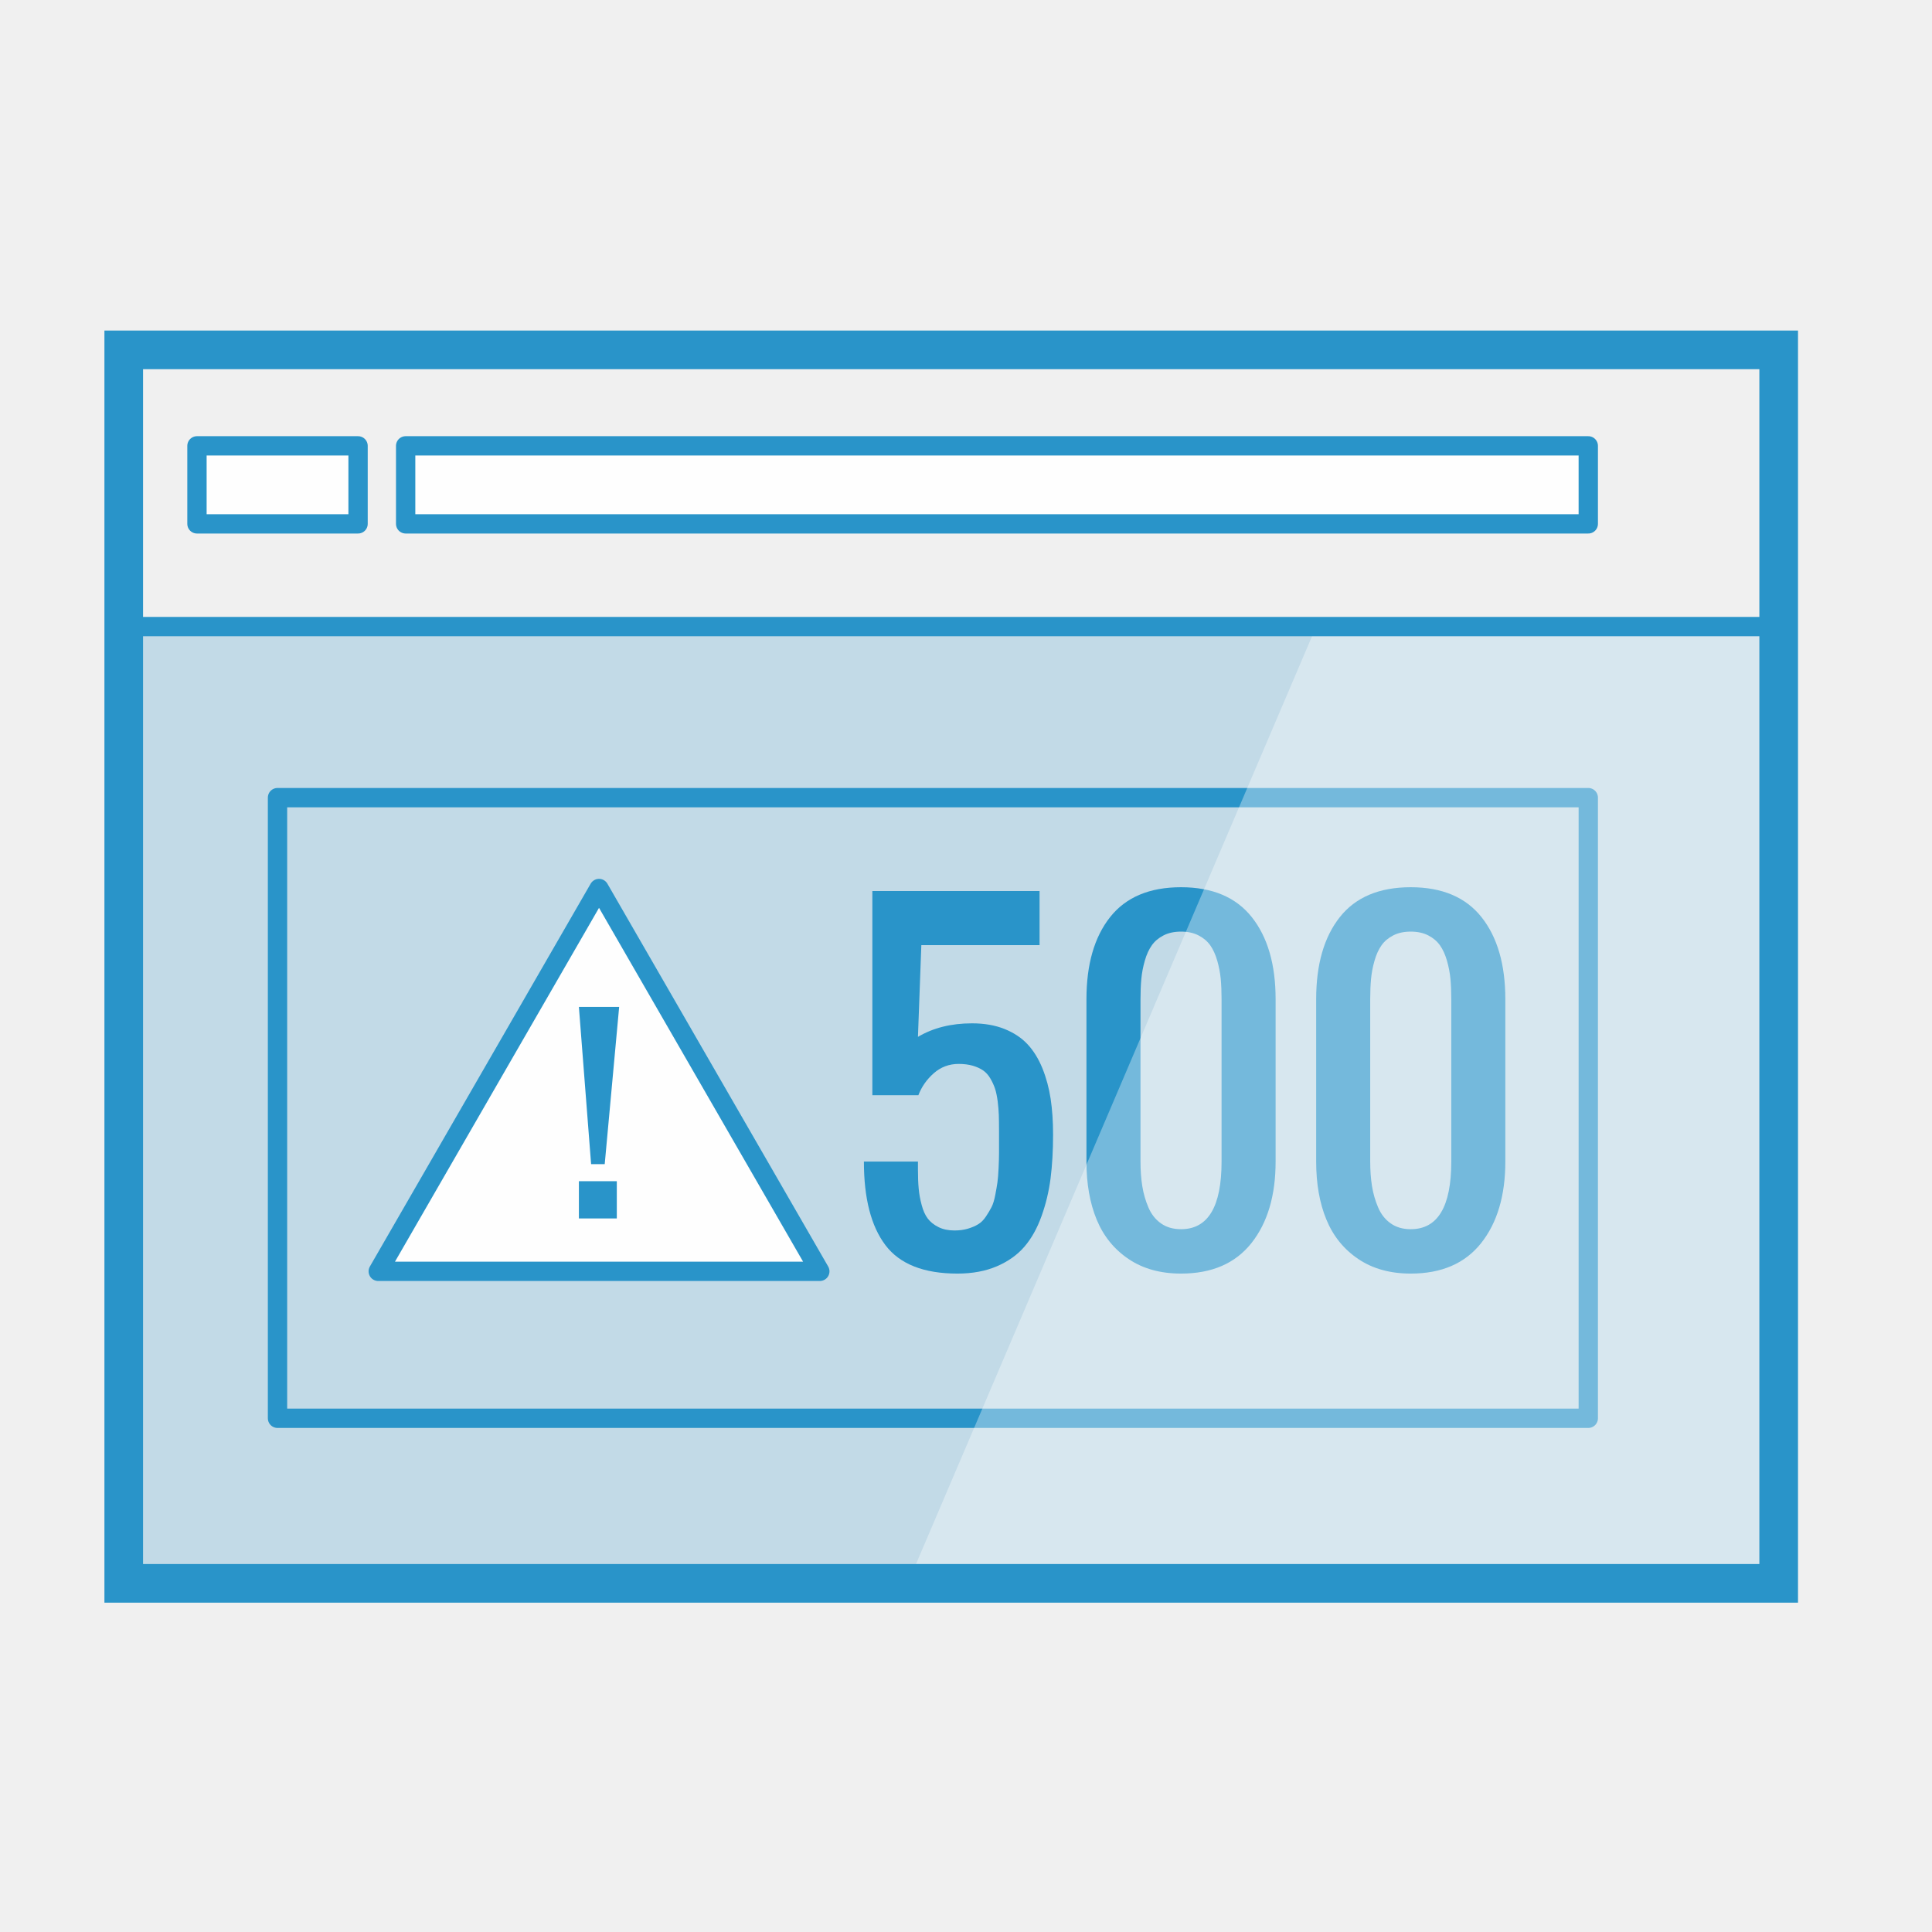
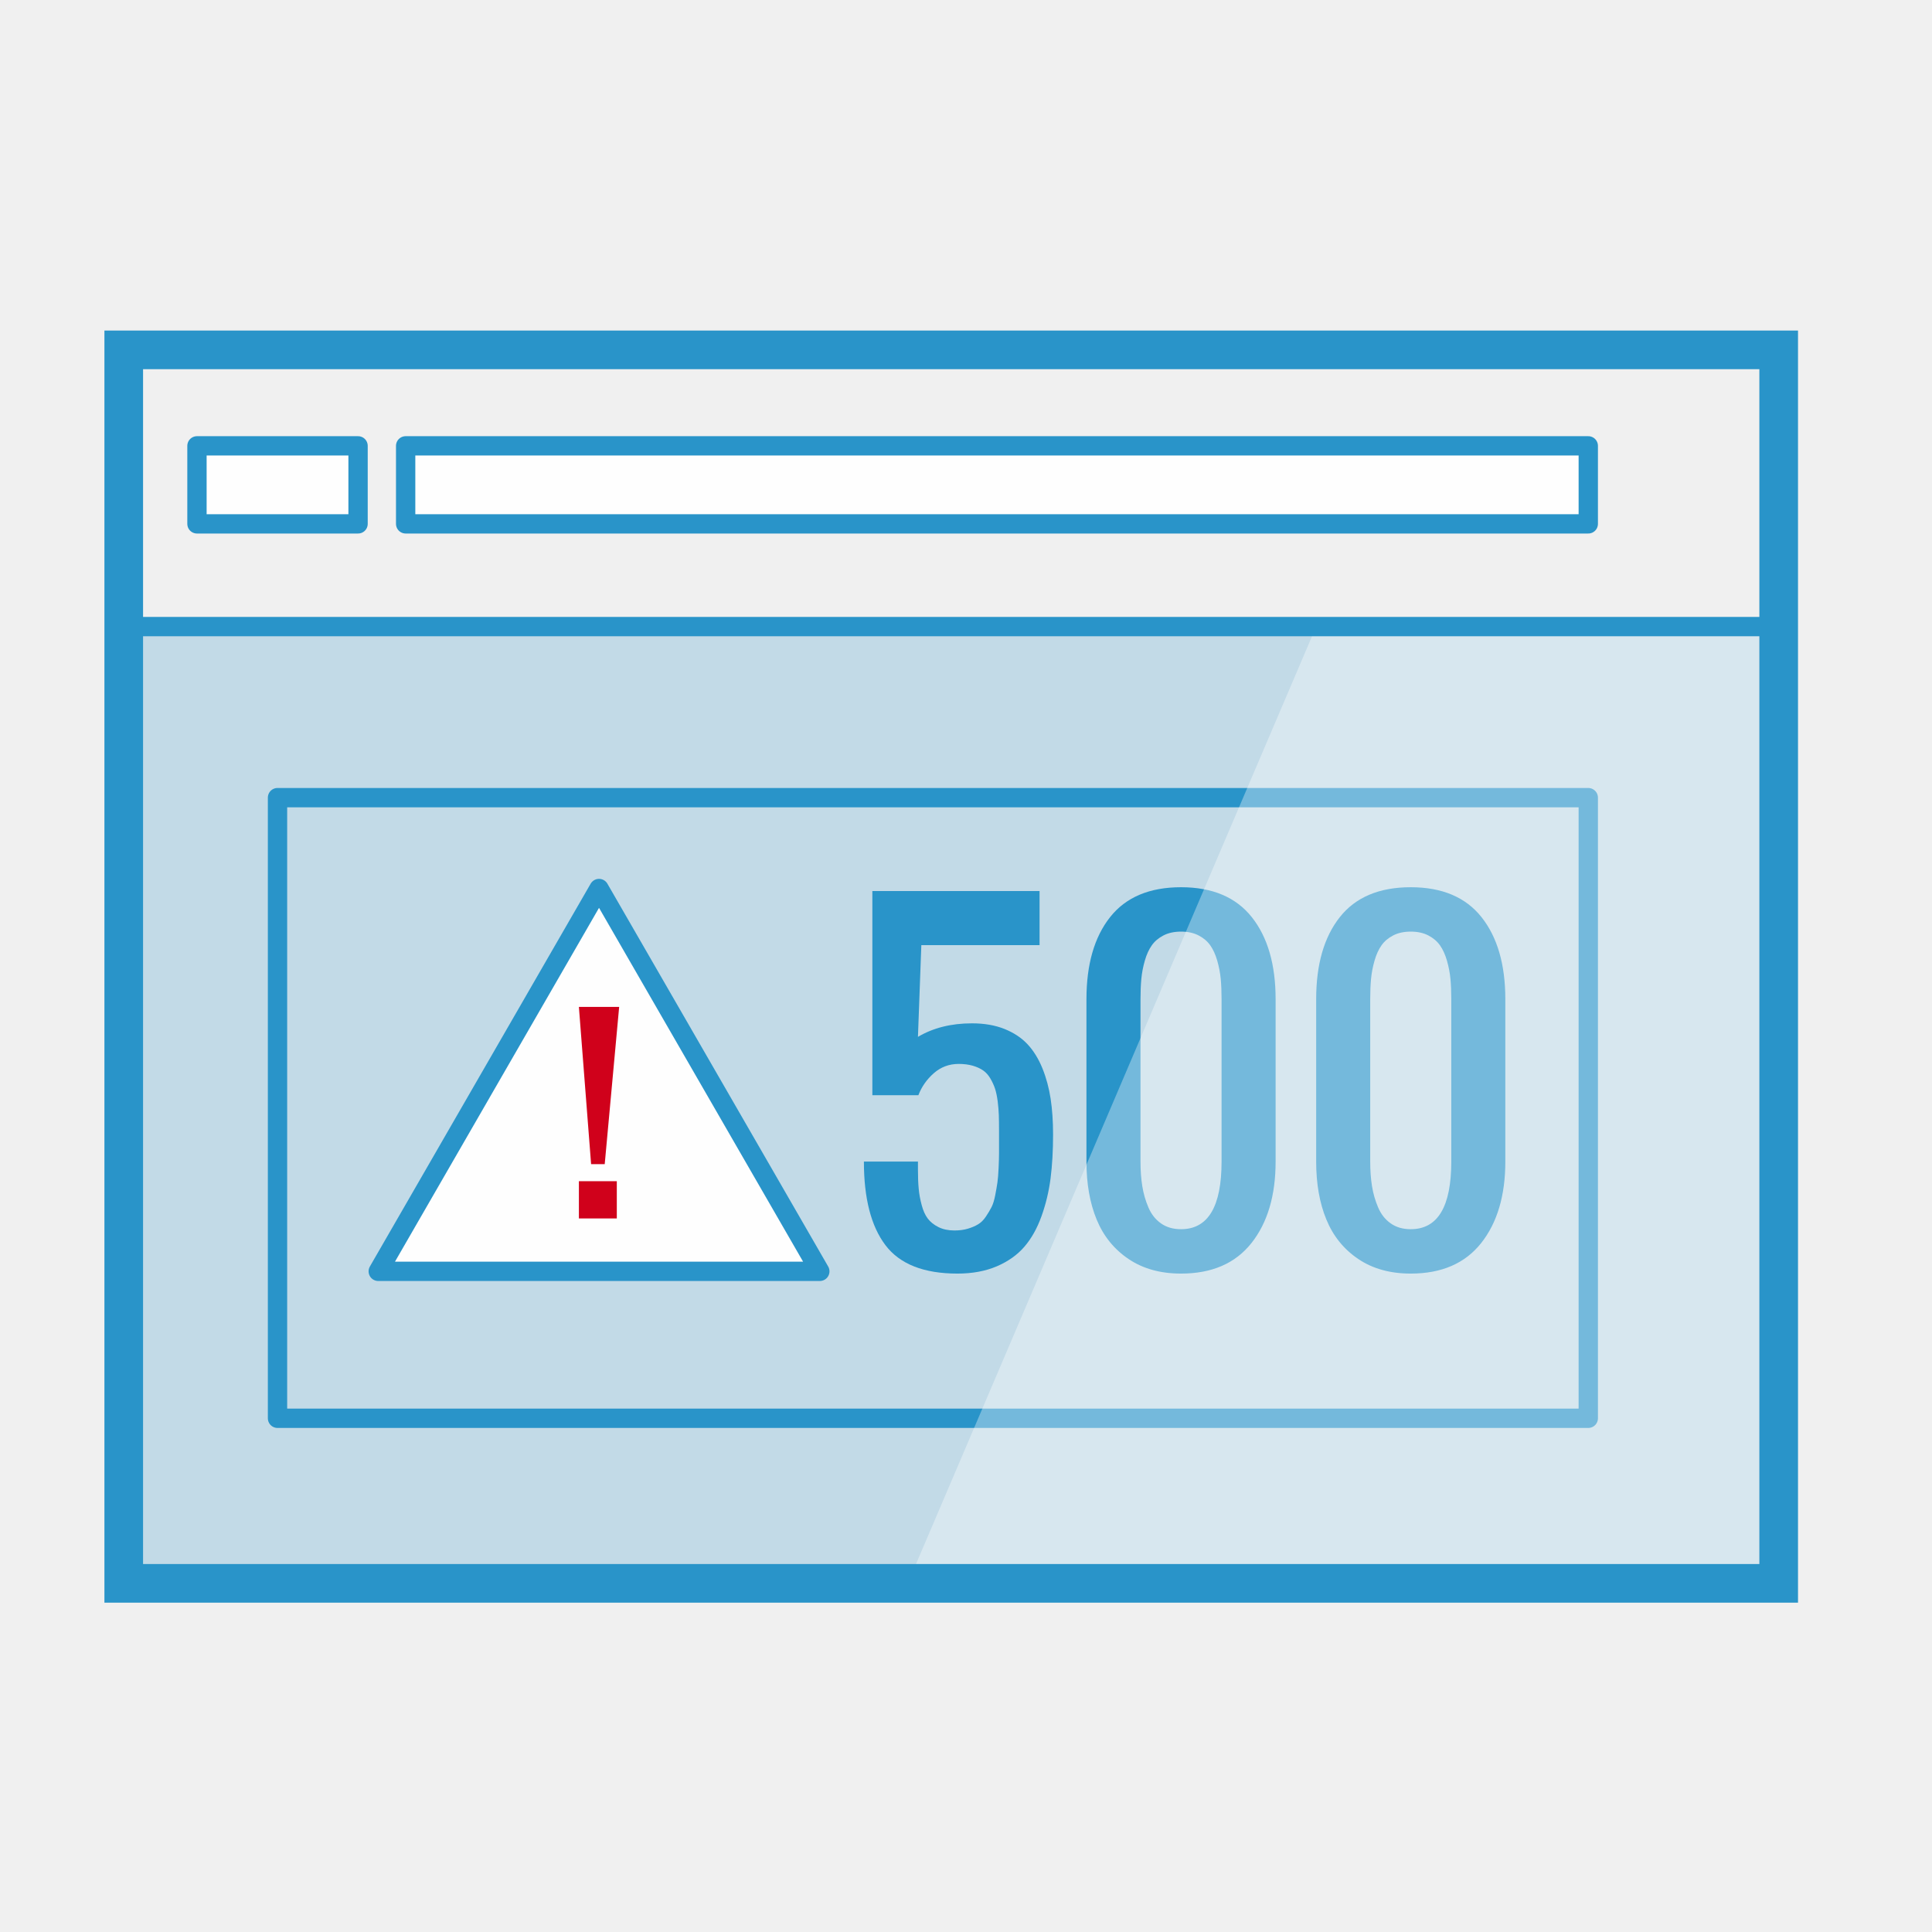
<svg xmlns="http://www.w3.org/2000/svg" width="200px" height="200px" viewBox="0 0 200 200" version="1.1">
  <defs />
  <g id="Corp-Site-Index" stroke="none" stroke-width="1" fill="none" fill-rule="evenodd">
    <g id="Server_200px">
      <g id="Page-1" transform="translate(10, 33)">
        <polygon id="Fill-1" fill-opacity="0.228" fill="#2994C9" points="2.81 130.908 174.129 130.908 174.129 31.865 2.81 31.865" />
        <polygon id="Stroke-2" stroke="#2994C9" stroke-width="2" stroke-linecap="round" stroke-linejoin="round" points="18.728 113.82 154.418 113.82 154.418 49.571 18.728 49.571" />
        <polygon id="Fill-3" fill="#FEFEFE" points="10.39 21.23 27.067 21.23 27.067 13.154 10.39 13.154" />
        <polygon id="Stroke-4" stroke="#2994C9" stroke-width="2" stroke-linecap="round" stroke-linejoin="round" points="10.39 21.23 27.067 21.23 27.067 13.154 10.39 13.154" />
        <polygon id="Fill-5" fill="#FEFEFE" points="31.993 21.23 154.418 21.23 154.418 13.154 31.993 13.154" />
        <polygon id="Stroke-6" stroke="#2994C9" stroke-width="2" stroke-linecap="round" stroke-linejoin="round" points="31.993 21.23 154.418 21.23 154.418 13.154 31.993 13.154" />
        <polygon id="Fill-7" fill="#FEFEFE" points="52.011 58.979 63.439 78.793 74.867 98.608 52.011 98.608 29.156 98.608 40.583 78.793" />
        <polygon id="Stroke-8" stroke="#2994C9" stroke-width="2" stroke-linecap="round" stroke-linejoin="round" points="52.011 58.979 63.439 78.793 74.867 98.608 52.011 98.608 29.156 98.608 40.583 78.793" />
-         <path d="M49.927,93.133 L53.852,93.133 L53.852,89.277 L49.927,89.277 L49.927,93.133 Z M51.191,87.513 L49.927,71.236 L54.095,71.236 L52.6,87.513 L51.191,87.513 Z" id="Fill-9" fill="#2994C9" />
+         <path d="M49.927,93.133 L53.852,93.133 L53.852,89.277 L49.927,89.277 L49.927,93.133 Z M51.191,87.513 L49.927,71.236 L54.095,71.236 L52.6,87.513 L51.191,87.513 Z" id="Fill-9" fill="#D0011B" />
        <g id="Group-21" transform="translate(0, 0.126266)">
          <path d="M89.114,98.715 C85.631,98.715 83.146,97.735 81.66,95.773 C80.174,93.811 79.431,90.926 79.431,87.119 L85.026,87.119 L85.026,87.994 C85.026,88.738 85.051,89.385 85.104,89.929 C85.152,90.479 85.255,91.04 85.411,91.616 C85.561,92.193 85.772,92.66 86.041,93.017 C86.311,93.374 86.681,93.668 87.147,93.901 C87.613,94.135 88.167,94.252 88.807,94.252 C89.317,94.252 89.781,94.191 90.194,94.067 C90.612,93.942 90.966,93.789 91.267,93.605 C91.564,93.425 91.832,93.158 92.064,92.807 C92.297,92.457 92.492,92.134 92.642,91.836 C92.798,91.536 92.923,91.123 93.026,90.598 C93.128,90.072 93.203,89.632 93.255,89.272 C93.305,88.918 93.346,88.414 93.376,87.766 C93.405,87.116 93.419,86.613 93.419,86.253 L93.419,84.647 L93.419,83.924 C93.419,83.297 93.412,82.763 93.398,82.315 C93.383,81.872 93.342,81.391 93.279,80.871 C93.21,80.355 93.12,79.921 93.005,79.57 C92.888,79.22 92.727,78.87 92.523,78.52 C92.319,78.17 92.072,77.893 91.78,77.689 C91.489,77.485 91.127,77.322 90.7,77.195 C90.267,77.073 89.784,77.01 89.244,77.01 C88.254,77.01 87.394,77.332 86.665,77.973 C85.937,78.614 85.405,79.374 85.071,80.248 L80.306,80.248 L80.306,59.112 L97.615,59.112 L97.615,64.713 L85.376,64.713 L85.026,74.21 C86.6,73.276 88.465,72.809 90.622,72.809 C91.889,72.809 93.006,73.003 93.978,73.389 C94.945,73.777 95.744,74.304 96.371,74.975 C96.997,75.647 97.508,76.478 97.912,77.469 C98.311,78.462 98.594,79.511 98.762,80.621 C98.93,81.729 99.014,82.962 99.014,84.318 C99.014,85.996 98.927,87.513 98.753,88.869 C98.577,90.226 98.264,91.531 97.812,92.786 C97.361,94.041 96.771,95.09 96.042,95.936 C95.314,96.783 94.362,97.455 93.192,97.961 C92.016,98.462 90.659,98.715 89.114,98.715 L89.114,98.715 Z" id="Fill-10" fill="#2994C9" />
          <path d="M112.26,94.12 C115.058,94.12 116.456,91.786 116.456,87.119 L116.456,70.315 C116.456,69.528 116.428,68.825 116.369,68.205 C116.311,67.584 116.189,66.956 116.009,66.323 C115.825,65.686 115.585,65.159 115.286,64.735 C114.987,64.312 114.583,63.97 114.073,63.707 C113.563,63.444 112.959,63.314 112.26,63.314 C111.56,63.314 110.956,63.444 110.446,63.707 C109.936,63.97 109.53,64.312 109.234,64.735 C108.933,65.159 108.692,65.686 108.511,66.323 C108.328,66.956 108.209,67.584 108.151,68.205 C108.092,68.825 108.064,69.528 108.064,70.315 L108.064,87.119 C108.064,88.038 108.124,88.883 108.248,89.657 C108.371,90.43 108.584,91.167 108.884,91.866 C109.181,92.566 109.615,93.119 110.184,93.517 C110.751,93.921 111.444,94.12 112.26,94.12 M112.26,98.715 C110.133,98.715 108.321,98.213 106.829,97.206 C105.334,96.199 104.233,94.84 103.526,93.123 C102.82,91.412 102.469,89.409 102.469,87.119 L102.469,70.315 C102.469,66.713 103.283,63.88 104.916,61.816 C106.548,59.752 108.997,58.719 112.26,58.719 C115.509,58.719 117.952,59.754 119.594,61.826 C121.231,63.897 122.051,66.727 122.051,70.315 L122.051,87.119 C122.051,90.634 121.217,93.447 119.551,95.555 C117.879,97.663 115.451,98.715 112.26,98.715" id="Fill-12" fill="#2994C9" />
          <path d="M136.04,94.12 C138.838,94.12 140.236,91.786 140.236,87.119 L140.236,70.315 C140.236,69.528 140.208,68.825 140.149,68.205 C140.091,67.584 139.969,66.956 139.789,66.323 C139.605,65.686 139.365,65.159 139.066,64.735 C138.767,64.312 138.363,63.97 137.853,63.707 C137.344,63.444 136.74,63.314 136.04,63.314 C135.34,63.314 134.736,63.444 134.226,63.707 C133.716,63.97 133.31,64.312 133.014,64.735 C132.713,65.159 132.472,65.686 132.291,66.323 C132.108,66.956 131.989,67.584 131.931,68.205 C131.872,68.825 131.844,69.528 131.844,70.315 L131.844,87.119 C131.844,88.038 131.904,88.883 132.028,89.657 C132.152,90.43 132.364,91.167 132.664,91.866 C132.961,92.566 133.395,93.119 133.964,93.517 C134.531,93.921 135.224,94.12 136.04,94.12 M136.04,98.715 C133.913,98.715 132.101,98.213 130.609,97.206 C129.114,96.199 128.013,94.84 127.307,93.123 C126.6,91.412 126.249,89.409 126.249,87.119 L126.249,70.315 C126.249,66.713 127.064,63.88 128.696,61.816 C130.328,59.752 132.777,58.719 136.04,58.719 C139.289,58.719 141.732,59.754 143.374,61.826 C145.011,63.897 145.831,66.727 145.831,70.315 L145.831,87.119 C145.831,90.634 144.997,93.447 143.331,95.555 C141.659,97.663 139.232,98.715 136.04,98.715" id="Fill-14" fill="#2994C9" />
          <polyline id="Fill-16" fill-opacity="0.35" fill="#FFFFFF" points="126.248 31.738 174.128 31.738 174.128 130.781 83.972 130.781" />
          <polygon id="Stroke-18" stroke="#2994C9" stroke-width="4" points="2.81 130.781 174.129 130.781 174.129 3.092 2.81 3.092" />
          <path d="M2.81,31.738 L174.129,31.738" id="Stroke-20" stroke="#2994C9" stroke-width="2" />
        </g>
      </g>
    </g>
  </g>
</svg>
